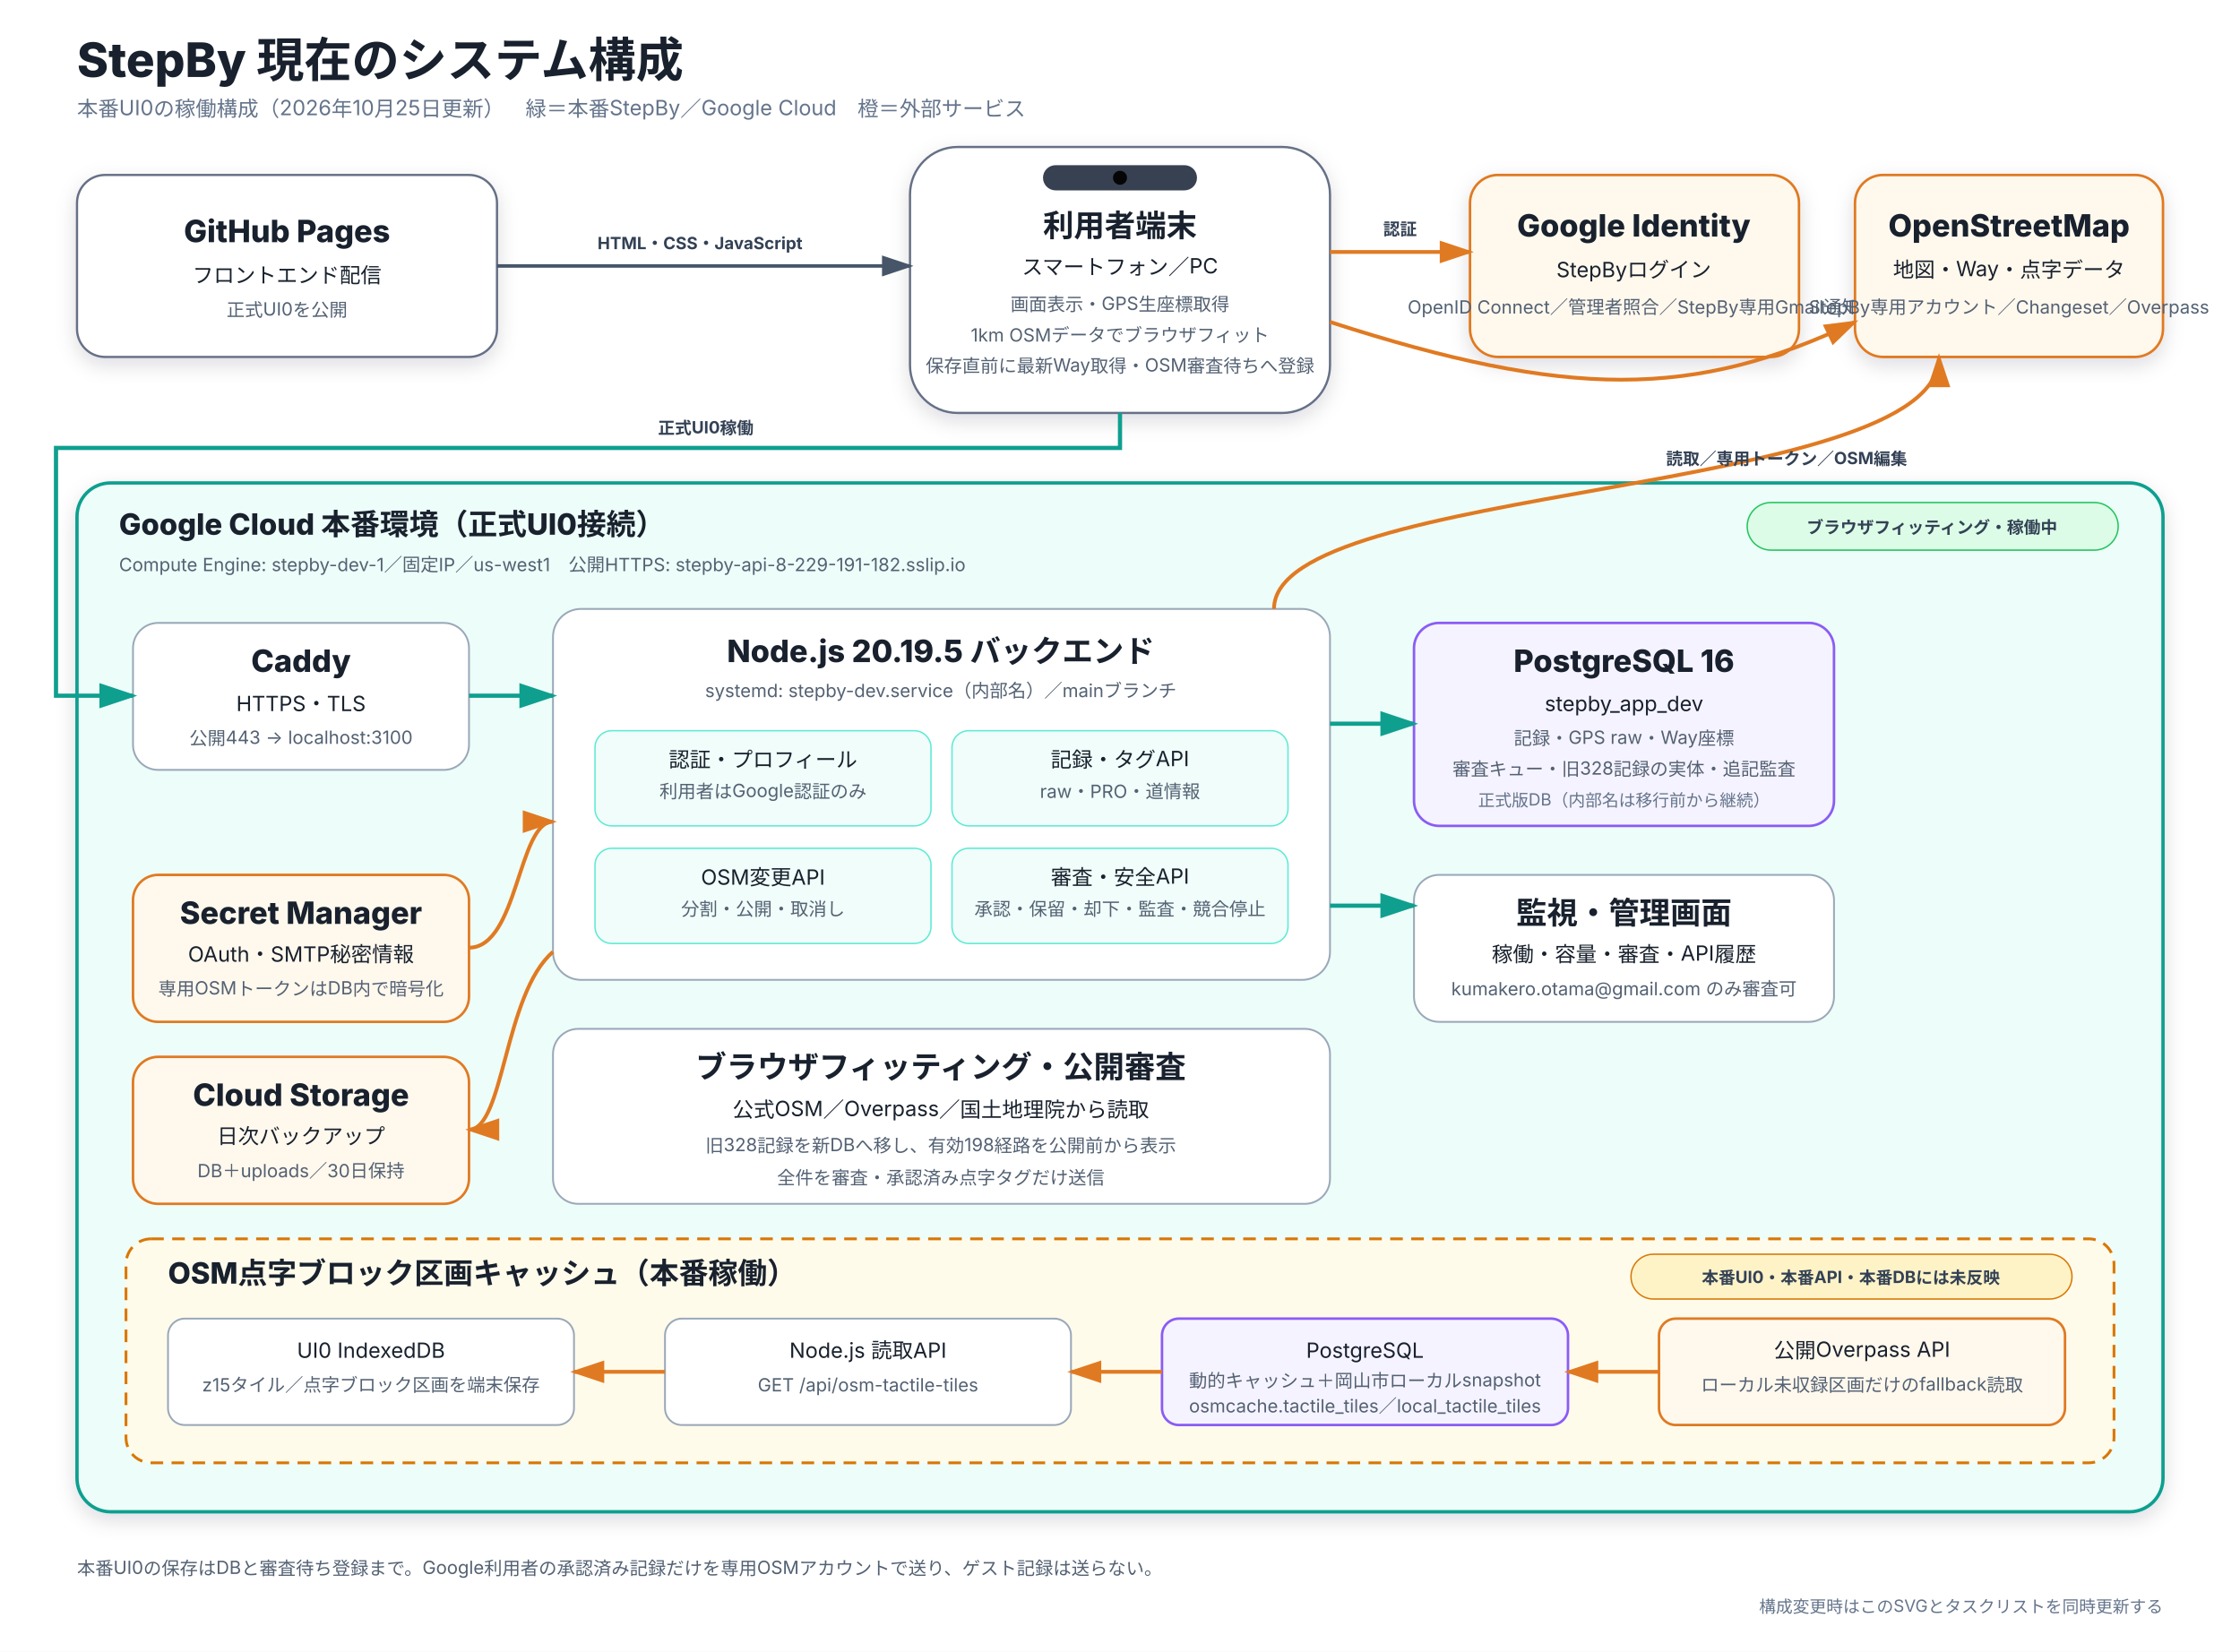
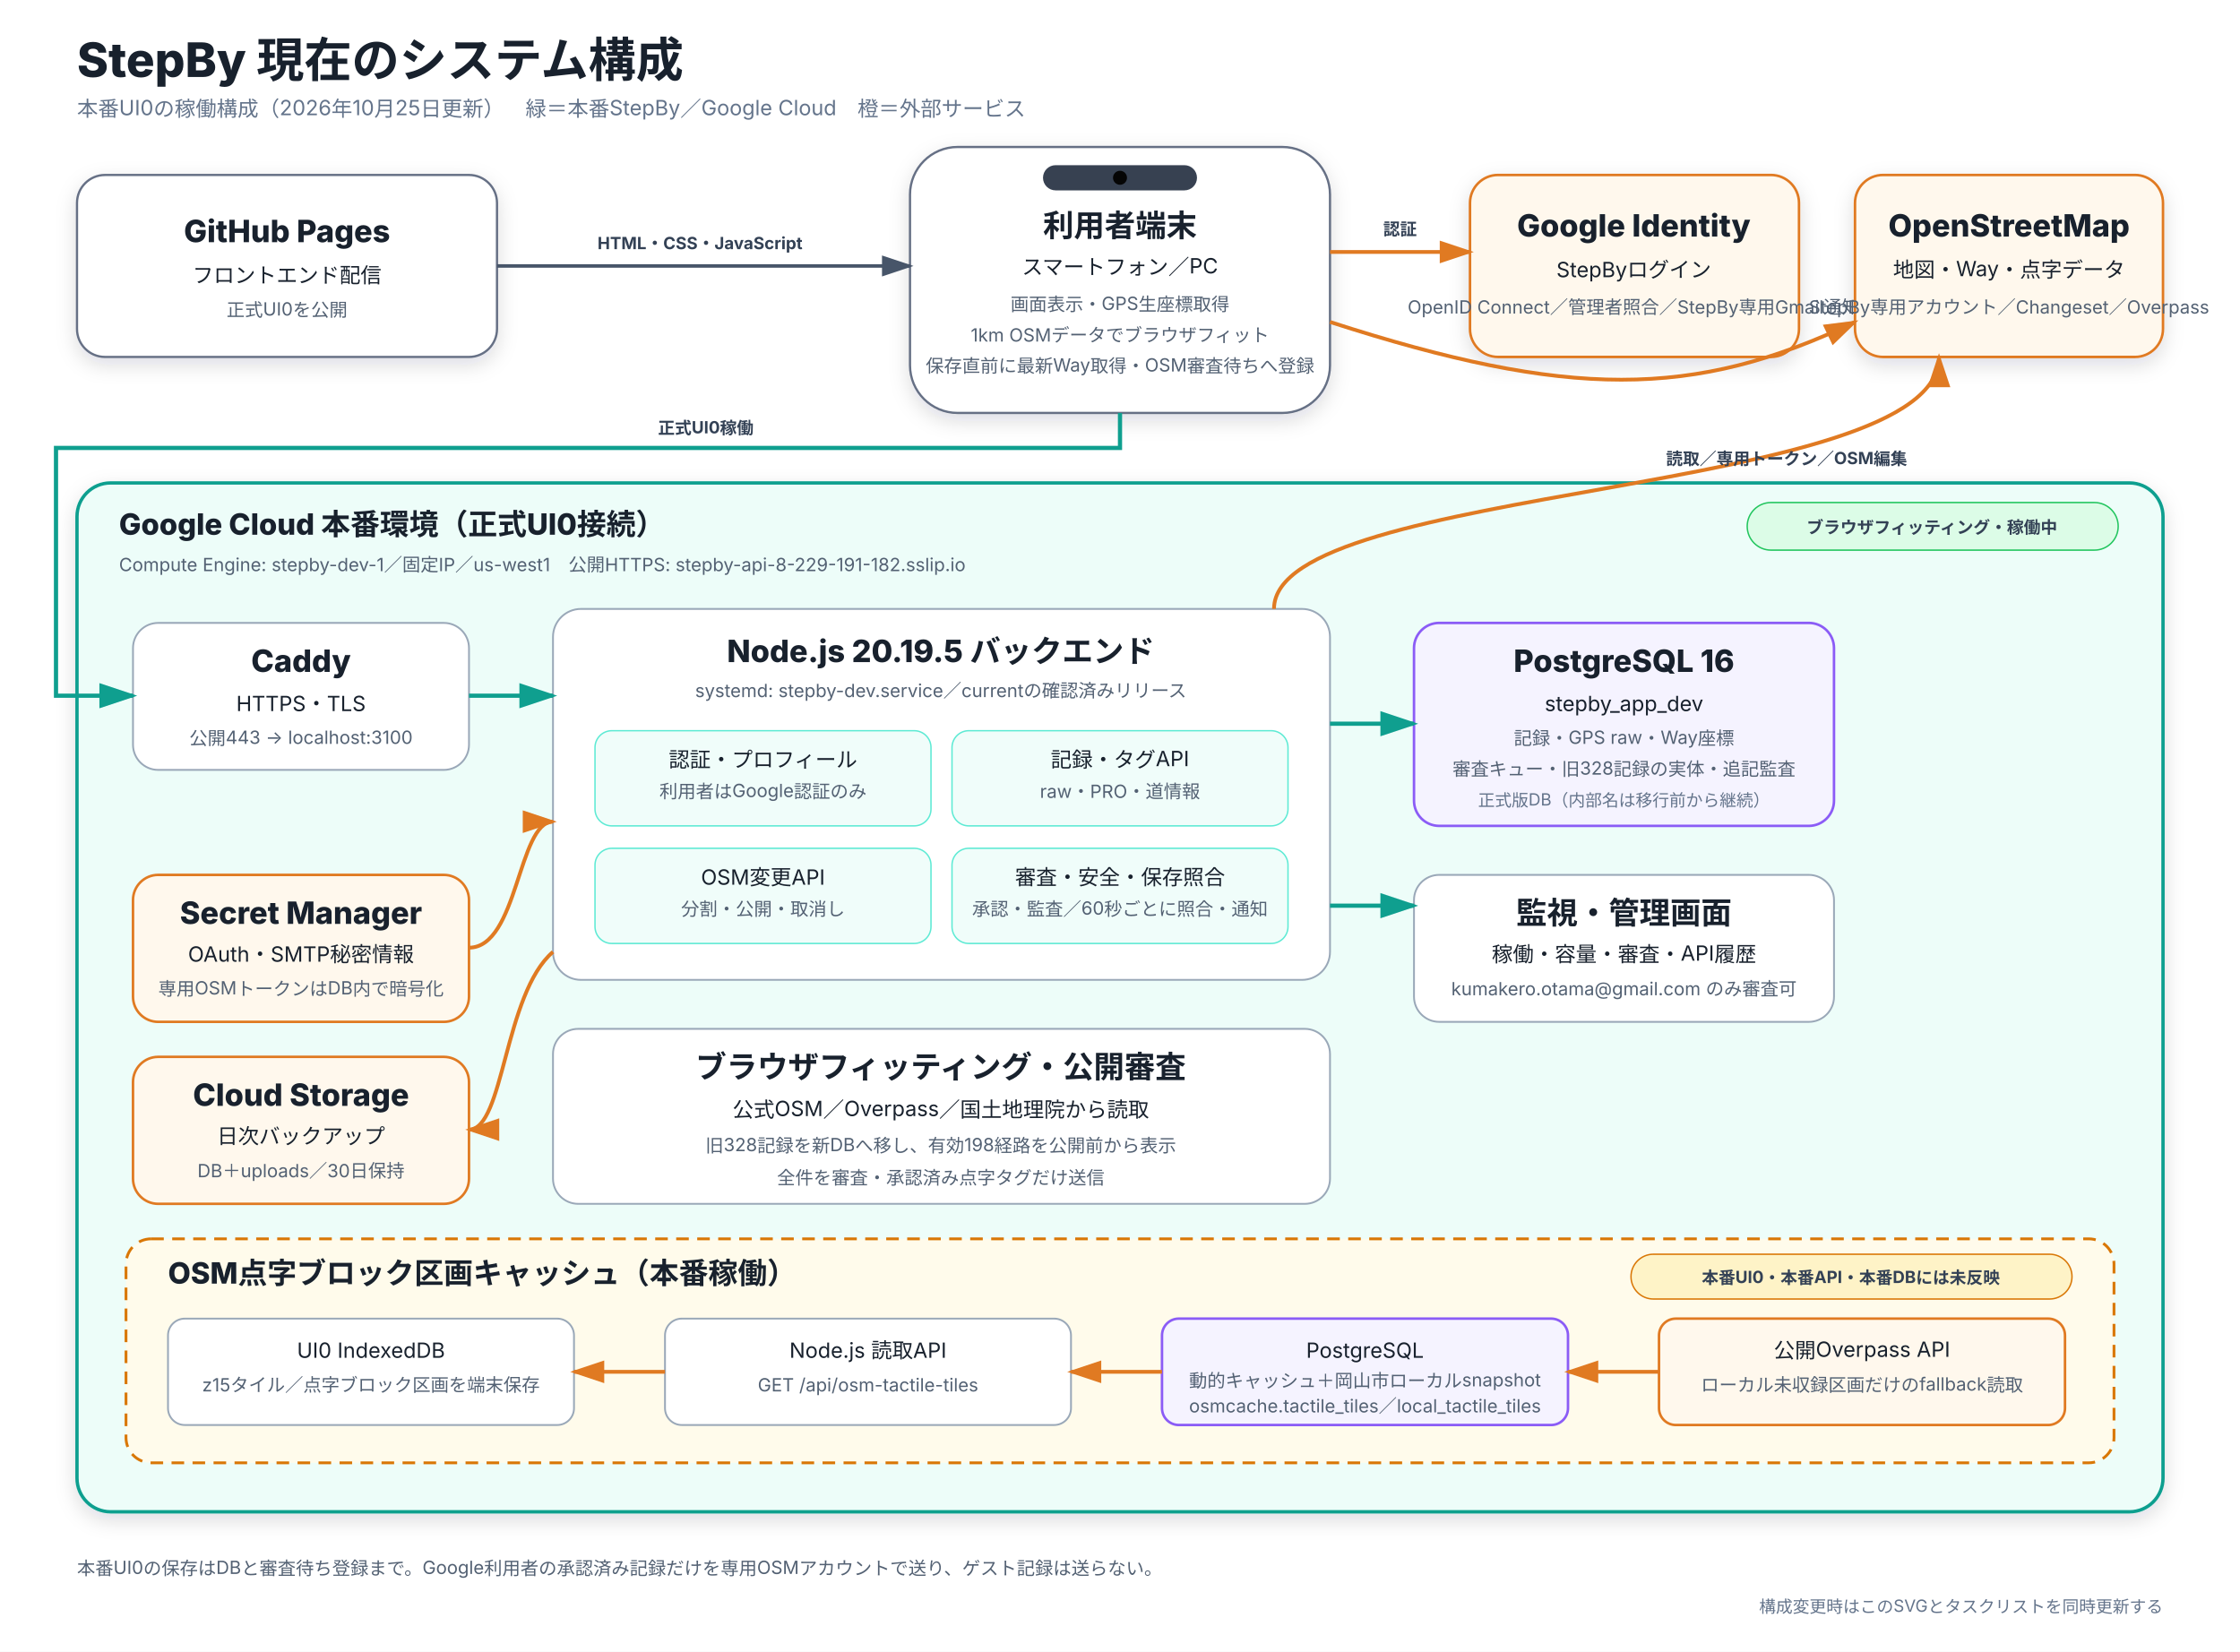
<svg xmlns="http://www.w3.org/2000/svg" width="1600" height="1180" viewBox="0 0 1600 1180" role="img" aria-labelledby="title desc">
  <defs>
    <filter id="shadow" x="-20%" y="-20%" width="140%" height="150%">
      <feDropShadow dx="0" dy="5" stdDeviation="7" flood-color="#0f172a" flood-opacity=".14" />
    </filter>
    <marker id="arrow" markerWidth="10" markerHeight="10" refX="8" refY="3" orient="auto">
      <path d="M0 0v6l9-3z" fill="#475569" />
    </marker>
    <marker id="arrowGreen" markerWidth="10" markerHeight="10" refX="8" refY="3" orient="auto">
      <path d="M0 0v6l9-3z" fill="#0f9f8f" />
    </marker>
    <marker id="arrowOrange" markerWidth="10" markerHeight="10" refX="8" refY="3" orient="auto">
      <path d="M0 0v6l9-3z" fill="#e07a22" />
    </marker>
    <style>
      text{font-family:-apple-system,BlinkMacSystemFont,"Segoe UI","Noto Sans JP",sans-serif;fill:#18212d}
      .title{font-size:34px;font-weight:800}.subtitle{font-size:15px;fill:#64748b}.section{font-size:21px;font-weight:800}.boxTitle{font-size:22px;font-weight:800}.body{font-size:15px}.small{font-size:13px;fill:#536173}.tiny{font-size:12px;fill:#64748b}.label{font-size:12px;font-weight:700;fill:#334155}
      .card{fill:#fff;stroke:#667085;stroke-width:1.6}.cloud{fill:#edfdf9;stroke:#0f9f8f;stroke-width:2.4}.external{fill:#fff8ed;stroke:#e07a22;stroke-width:1.8}.db{fill:#f5f3ff;stroke:#8b5cf6;stroke-width:1.8}.inner{fill:#fff;stroke:#9aa8b8;stroke-width:1.3}.dev{fill:#fffbeb;stroke:#d97706;stroke-width:2;stroke-dasharray:9 6}.line{fill:none;stroke:#475569;stroke-width:2.5;marker-end:url(#arrow)}.lineGreen{fill:none;stroke:#0f9f8f;stroke-width:3;marker-end:url(#arrowGreen)}.lineOrange{fill:none;stroke:#e07a22;stroke-width:2.7;marker-end:url(#arrowOrange)}.pill{fill:#dcfce7;stroke:#22c55e}.pillDev{fill:#fef3c7;stroke:#d97706}
    </style>
  </defs>
  <rect width="1600" height="1180" fill="#fff" />
  <text x="55" y="55" class="title">StepBy 現在のシステム構成</text>
  <text x="55" y="83" class="subtitle">本番UI0の稼働構成（2026年10月25日更新）　緑＝本番StepBy／Google Cloud　橙＝外部サービス</text>
  <rect x="55" y="125" width="300" height="130" rx="20" class="card" filter="url(#shadow)" />
  <text x="205" y="173" text-anchor="middle" class="boxTitle">GitHub Pages</text>
  <text x="205" y="202" text-anchor="middle" class="body">フロントエンド配信</text>
  <text x="205" y="226" text-anchor="middle" class="small">正式UI0を公開</text>
  <rect x="650" y="105" width="300" height="190" rx="34" class="card" filter="url(#shadow)" />
  <rect x="745" y="118" width="110" height="18" rx="9" fill="#374151" />
  <circle cx="800" cy="127" r="5" fill="#050505" />
  <text x="800" y="169" text-anchor="middle" class="boxTitle">利用者端末</text>
  <text x="800" y="196" text-anchor="middle" class="body">スマートフォン／PC</text>
  <text x="800" y="222" text-anchor="middle" class="small">画面表示・GPS生座標取得</text>
  <text x="800" y="244" text-anchor="middle" class="small">1km OSMデータでブラウザフィット</text>
  <text x="800" y="266" text-anchor="middle" class="small">保存直前に最新Way取得・OSM審査待ちへ登録</text>
  <rect x="1050" y="125" width="235" height="130" rx="20" class="external" filter="url(#shadow)" />
  <text x="1167" y="169" text-anchor="middle" class="boxTitle">Google Identity</text>
  <text x="1167" y="198" text-anchor="middle" class="body">StepByログイン</text>
  <text x="1167" y="224" text-anchor="middle" class="small">OpenID Connect／管理者照合／StepBy専用Gmail通知</text>
  <rect x="1325" y="125" width="220" height="130" rx="20" class="external" filter="url(#shadow)" />
  <text x="1435" y="169" text-anchor="middle" class="boxTitle">OpenStreetMap</text>
  <text x="1435" y="198" text-anchor="middle" class="body">地図・Way・点字データ</text>
  <text x="1435" y="224" text-anchor="middle" class="small">StepBy専用アカウント／Changeset／Overpass</text>
  <path d="M355 190H650" class="line" />
  <path d="M950 180h100" class="lineOrange" />
  <path d="M950 230c170 55 260 55 375 0" class="lineOrange" />
  <text x="500" y="178" text-anchor="middle" class="label">HTML・CSS・JavaScript</text>
  <text x="1000" y="168" text-anchor="middle" class="label">認証</text>
  <rect x="55" y="345" width="1490" height="735" rx="24" class="cloud" filter="url(#shadow)" />
  <text x="85" y="382" class="section">Google Cloud 本番環境（正式UI0接続）</text>
  <rect x="1248" y="359" width="265" height="34" rx="17" class="pill" />
  <text x="1380" y="381" text-anchor="middle" class="label">ブラウザフィッティング・稼働中</text>
  <text x="85" y="408" class="small">Compute Engine: stepby-dev-1／固定IP／us-west1　公開HTTPS: stepby-api-8-229-191-182.sslip.io</text>
  <rect x="95" y="445" width="240" height="105" rx="18" class="inner" />
  <text x="215" y="480" text-anchor="middle" class="boxTitle">Caddy</text>
  <text x="215" y="508" text-anchor="middle" class="body">HTTPS・TLS</text>
  <text x="215" y="532" text-anchor="middle" class="small">公開443 → localhost:3100</text>
  <rect x="395" y="435" width="555" height="265" rx="20" class="inner" />
  <text x="672" y="473" text-anchor="middle" class="boxTitle">Node.js 20.19.5 バックエンド</text>
-   <text x="672" y="498" text-anchor="middle" class="small">systemd: stepby-dev.service（内部名）／mainブランチ</text>
+   <text x="672" y="498" text-anchor="middle" class="small">systemd: stepby-dev.service／currentの確認済みリリース</text>
  <rect x="425" y="522" width="240" height="68" rx="12" fill="#f0fdfa" stroke="#5eead4" />
  <text x="545" y="548" text-anchor="middle" class="body">認証・プロフィール</text>
  <text x="545" y="570" text-anchor="middle" class="small">利用者はGoogle認証のみ</text>
  <rect x="680" y="522" width="240" height="68" rx="12" fill="#f0fdfa" stroke="#5eead4" />
  <text x="800" y="548" text-anchor="middle" class="body">記録・タグAPI</text>
  <text x="800" y="570" text-anchor="middle" class="small">raw・PRO・道情報</text>
  <rect x="425" y="606" width="240" height="68" rx="12" fill="#f0fdfa" stroke="#5eead4" />
  <text x="545" y="632" text-anchor="middle" class="body">OSM変更API</text>
  <text x="545" y="654" text-anchor="middle" class="small">分割・公開・取消し</text>
  <rect x="680" y="606" width="240" height="68" rx="12" fill="#f0fdfa" stroke="#5eead4" />
-   <text x="800" y="632" text-anchor="middle" class="body">審査・安全API</text>
-   <text x="800" y="654" text-anchor="middle" class="small">承認・保留・却下・監査・競合停止</text>
+   <text x="800" y="632" text-anchor="middle" class="body">審査・安全・保存照合</text>
+   <text x="800" y="654" text-anchor="middle" class="small">承認・監査／60秒ごとに照合・通知</text>
  <rect x="1010" y="445" width="300" height="145" rx="18" class="db" />
  <text x="1160" y="480" text-anchor="middle" class="boxTitle">PostgreSQL 16</text>
  <text x="1160" y="508" text-anchor="middle" class="body">stepby_app_dev</text>
  <text x="1160" y="532" text-anchor="middle" class="small">記録・GPS raw・Way座標</text>
  <text x="1160" y="554" text-anchor="middle" class="small">審査キュー・旧328記録の実体・追記監査</text>
  <text x="1160" y="576" text-anchor="middle" class="tiny">正式版DB（内部名は移行前から継続）</text>
  <rect x="95" y="625" width="240" height="105" rx="18" class="external" />
  <text x="215" y="660" text-anchor="middle" class="boxTitle">Secret Manager</text>
  <text x="215" y="687" text-anchor="middle" class="body">OAuth・SMTP秘密情報</text>
  <text x="215" y="711" text-anchor="middle" class="small">専用OSMトークンはDB内で暗号化</text>
  <rect x="95" y="755" width="240" height="105" rx="18" class="external" />
  <text x="215" y="790" text-anchor="middle" class="boxTitle">Cloud Storage</text>
  <text x="215" y="817" text-anchor="middle" class="body">日次バックアップ</text>
  <text x="215" y="841" text-anchor="middle" class="small">DB＋uploads／30日保持</text>
  <rect x="395" y="735" width="555" height="125" rx="18" class="inner" />
  <text x="672" y="770" text-anchor="middle" class="boxTitle">ブラウザフィッティング・公開審査</text>
  <text x="672" y="798" text-anchor="middle" class="body">公式OSM／Overpass／国土地理院から読取</text>
  <text x="672" y="823" text-anchor="middle" class="small">旧328記録を新DBへ移し、有効198経路を公開前から表示</text>
  <text x="672" y="846" text-anchor="middle" class="small">全件を審査・承認済み点字タグだけ送信</text>
  <rect x="1010" y="625" width="300" height="105" rx="18" class="inner" />
  <text x="1160" y="660" text-anchor="middle" class="boxTitle">監視・管理画面</text>
  <text x="1160" y="687" text-anchor="middle" class="body">稼働・容量・審査・API履歴</text>
  <text x="1160" y="711" text-anchor="middle" class="small">kumakero.otama@gmail.com のみ審査可</text>
  <path d="M335 497h60" class="lineGreen" />
  <path d="M950 517h60" class="lineGreen" />
  <path d="M335 677c35 0 35-90 60-90" class="lineOrange" />
  <path d="M395 680c-35 30-35 127-60 127" class="lineOrange" />
  <path d="M950 647h60" class="lineGreen" />
  <path d="M800 295v25H40v177h55" class="lineGreen" />
  <text x="470" y="310" class="label">正式UI0稼働</text>
  <path d="M910 435c0-90 475-80 475-180" class="lineOrange" />
  <text x="1190" y="332" class="label">読取／専用トークン／OSM編集</text>
  <rect x="90" y="885" width="1420" height="160" rx="18" class="dev" />
  <text x="120" y="917" class="section">OSM点字ブロック区画キャッシュ（本番稼働）</text>
  <rect x="1165" y="896" width="315" height="32" rx="16" class="pillDev" />
  <text x="1322" y="917" text-anchor="middle" class="label">本番UI0・本番API・本番DBには未反映</text>
  <rect x="120" y="942" width="290" height="76" rx="12" class="inner" />
  <text x="265" y="970" text-anchor="middle" class="body">UI0 IndexedDB</text>
  <text x="265" y="994" text-anchor="middle" class="small">z15タイル／点字ブロック区画を端末保存</text>
  <rect x="475" y="942" width="290" height="76" rx="12" class="inner" />
  <text x="620" y="970" text-anchor="middle" class="body">Node.js 読取API</text>
  <text x="620" y="994" text-anchor="middle" class="small">GET /api/osm-tactile-tiles</text>
  <rect x="830" y="942" width="290" height="76" rx="12" class="db" />
  <text x="975" y="970" text-anchor="middle" class="body">PostgreSQL</text>
  <text x="975" y="991" text-anchor="middle" class="small">動的キャッシュ＋岡山市ローカルsnapshot</text>
  <text x="975" y="1009" text-anchor="middle" class="small">osmcache.tactile_tiles／local_tactile_tiles</text>
  <rect x="1185" y="942" width="290" height="76" rx="12" class="external" />
  <text x="1330" y="970" text-anchor="middle" class="body">公開Overpass API</text>
  <text x="1330" y="994" text-anchor="middle" class="small">ローカル未収録区画だけのfallback読取</text>
  <path d="M475 980h-65" class="lineOrange" />
  <path d="M830 980h-65" class="lineOrange" />
  <path d="M1185 980h-65" class="lineOrange" />
  <text x="55" y="1125" class="small">本番UI0の保存はDBと審査待ち登録まで。Google利用者の承認済み記録だけを専用OSMアカウントで送り、ゲスト記録は送らない。</text>
  <text x="1545" y="1152" text-anchor="end" class="tiny">構成変更時はこのSVGとタスクリストを同時更新する</text>
</svg>
